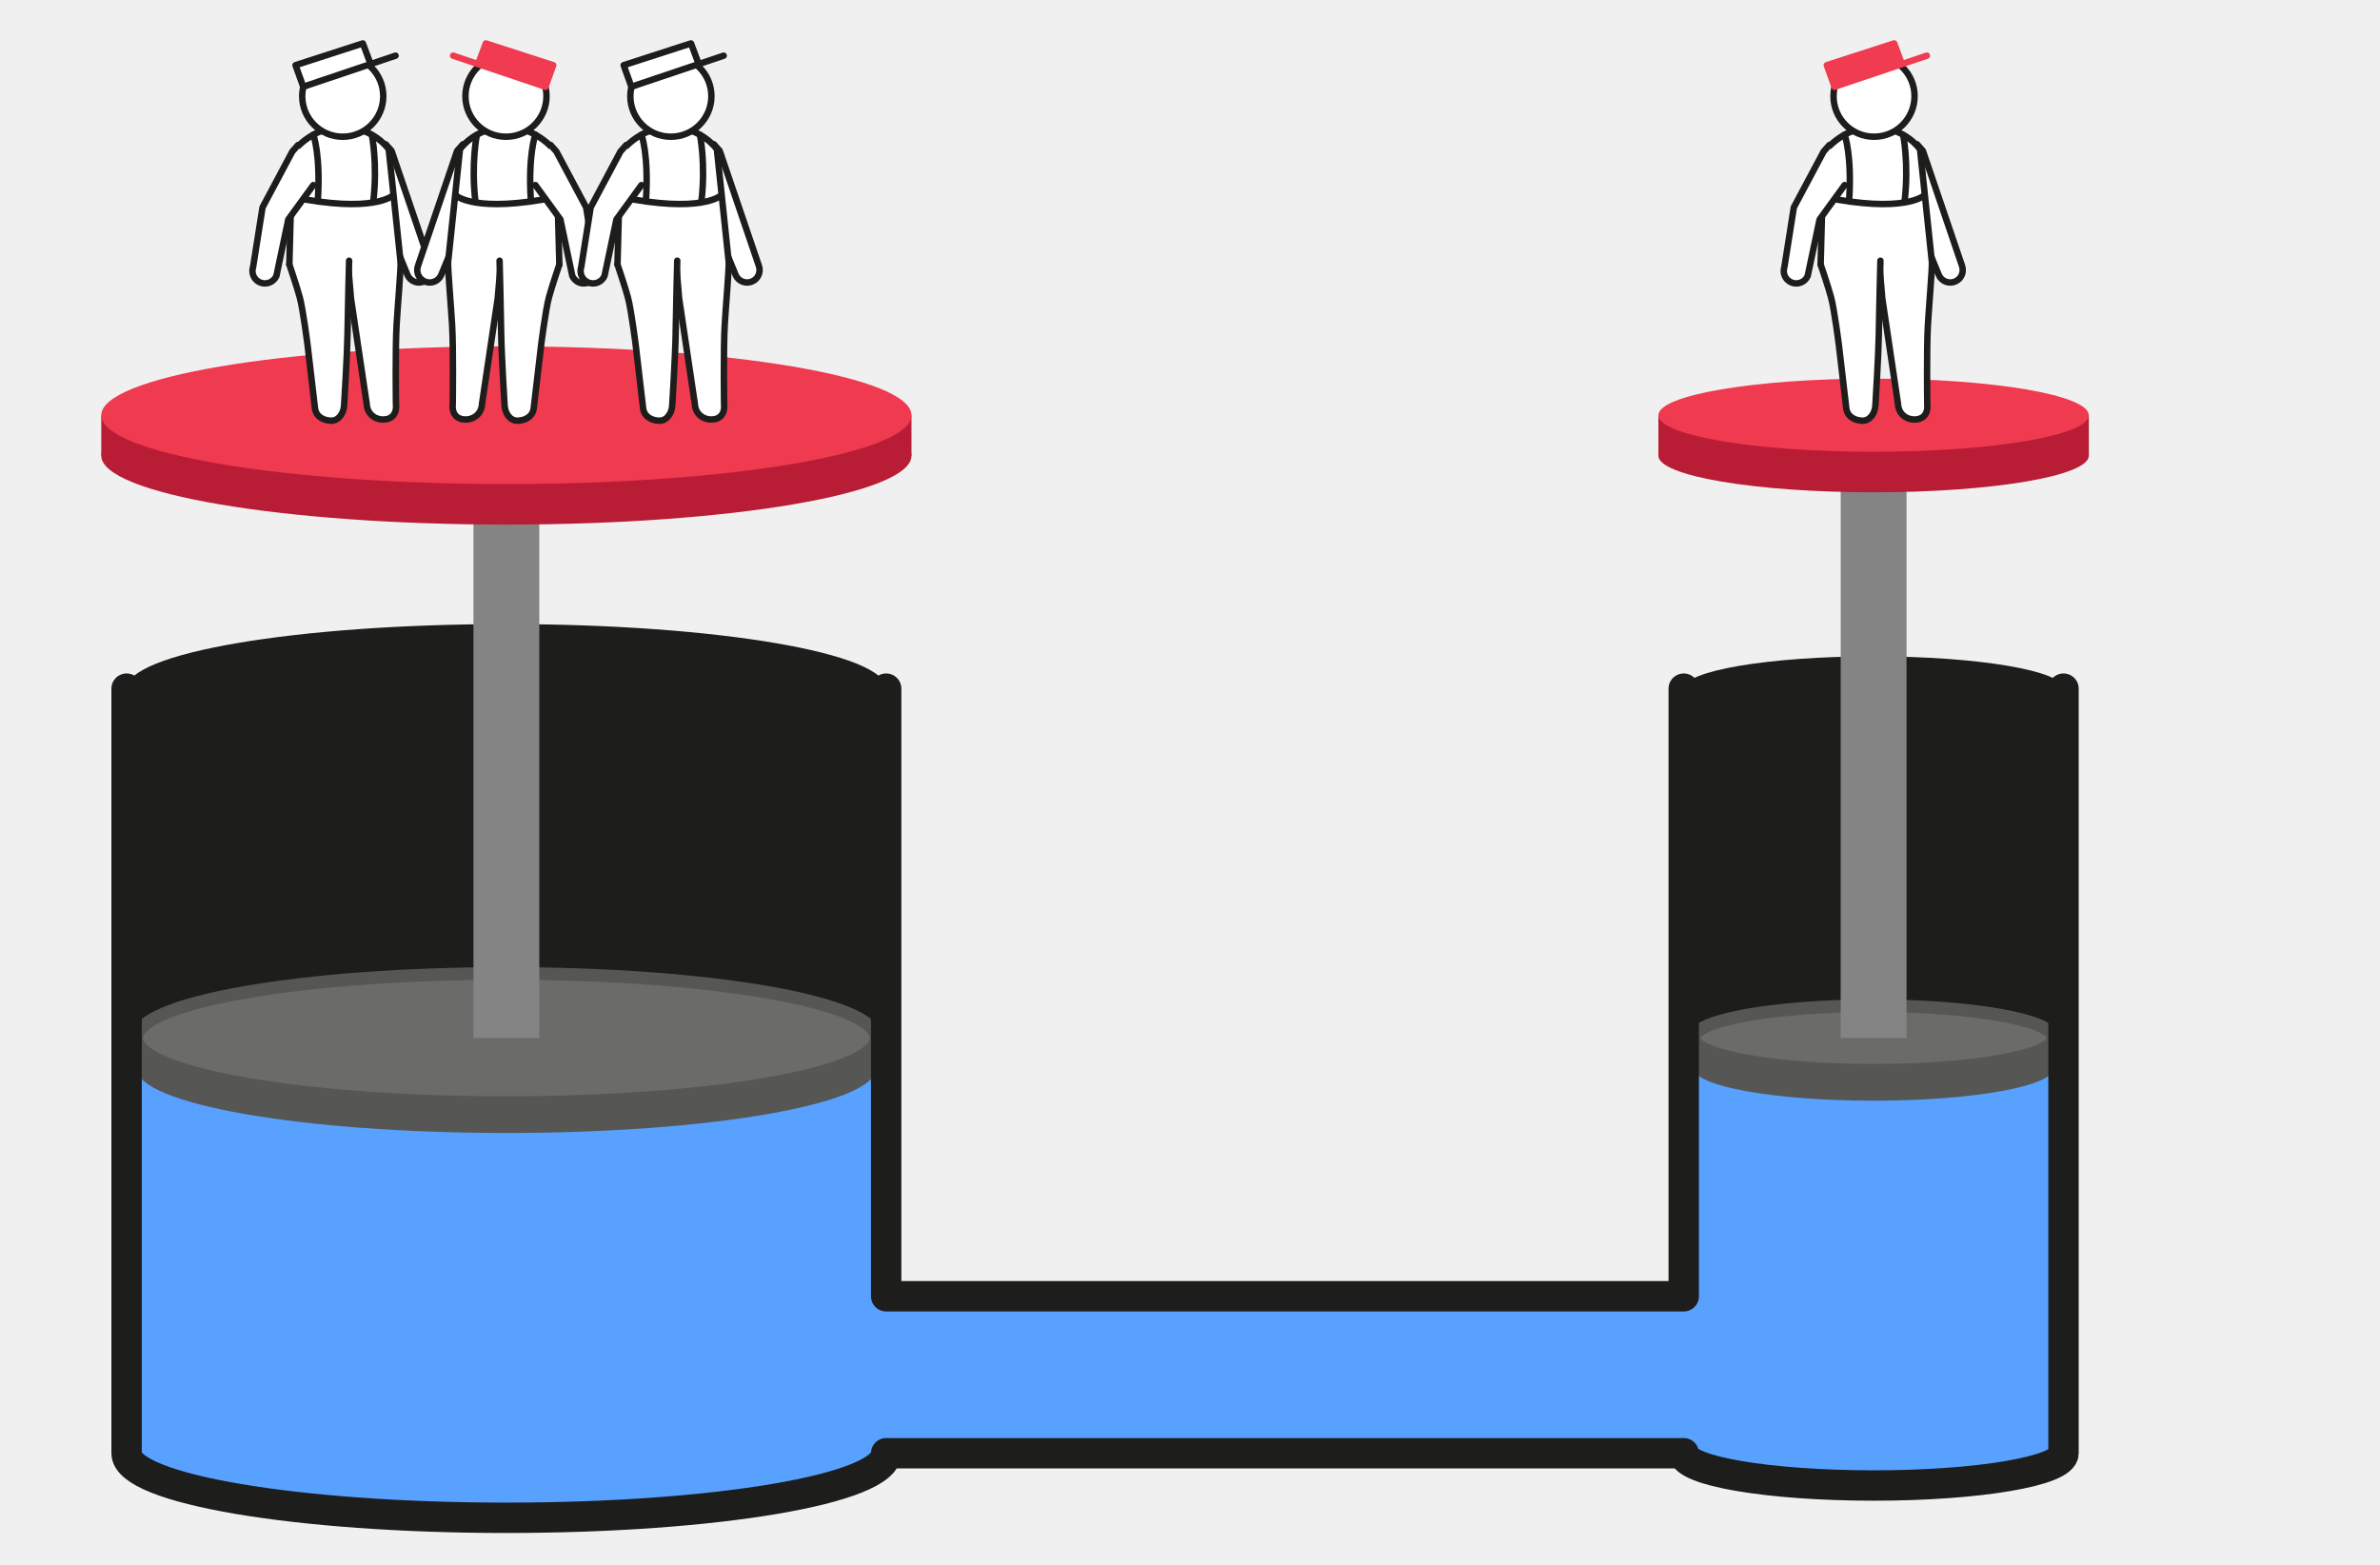
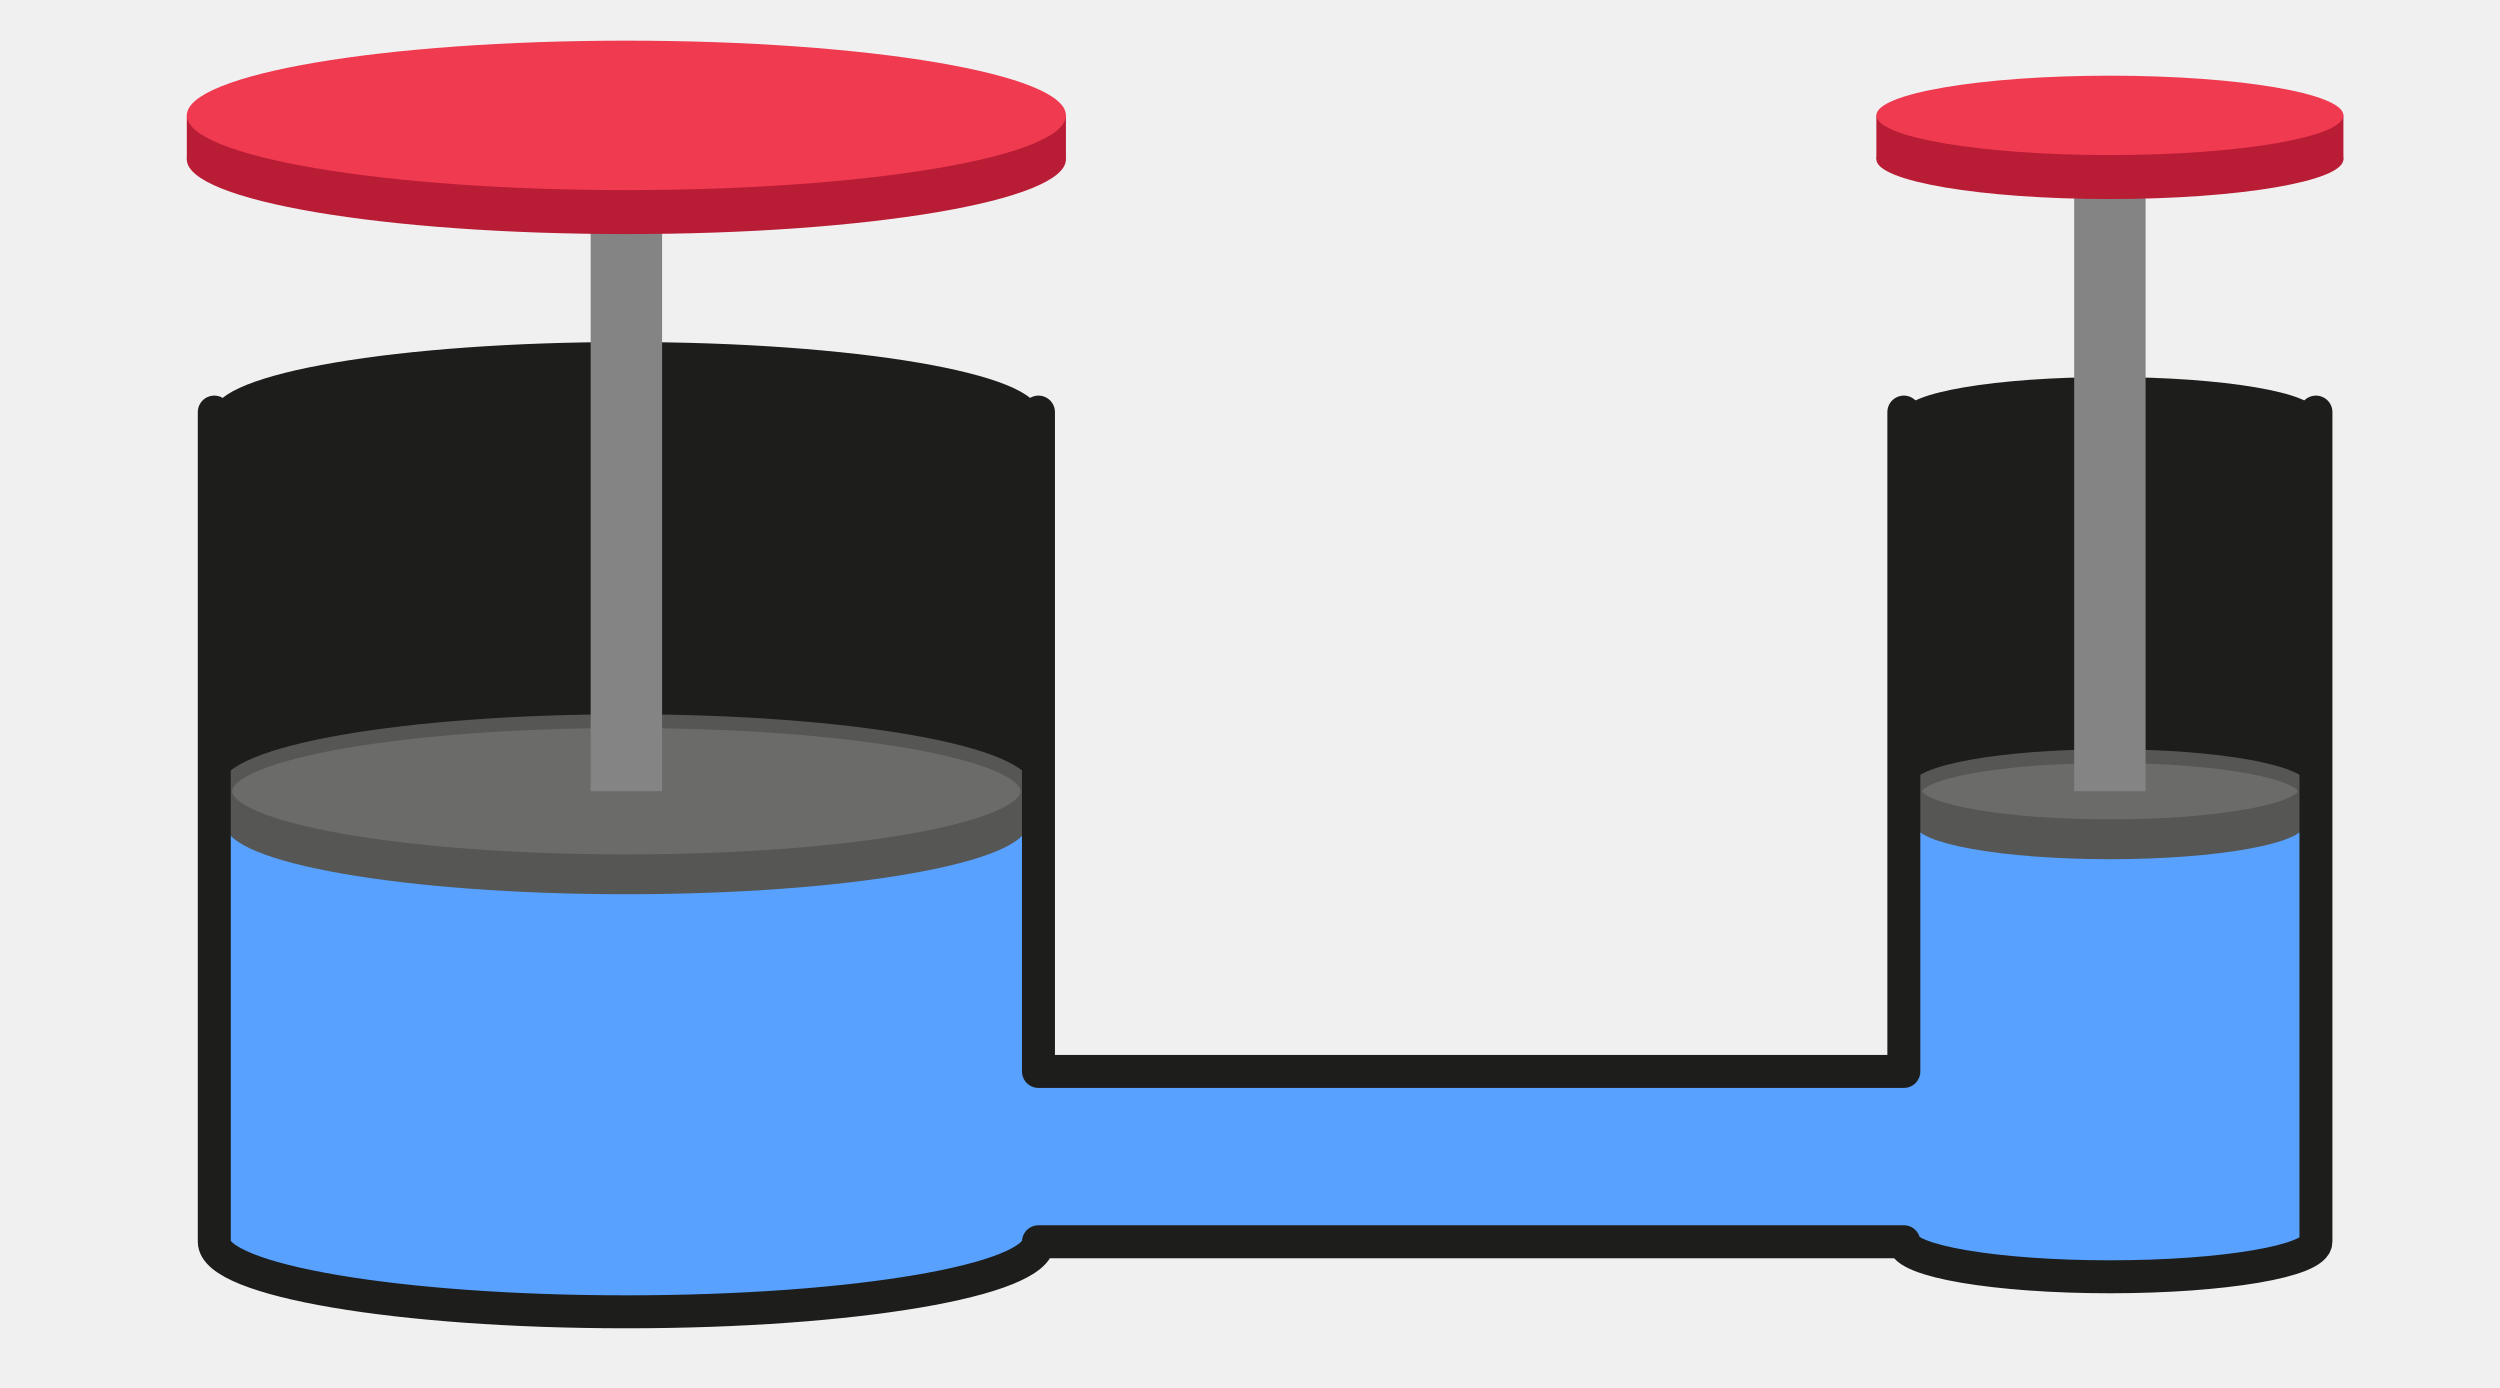
- <svg xmlns="http://www.w3.org/2000/svg" viewBox="130 178 940 618" preserveAspectRatio="xMidYMid meet">
+ <svg xmlns="http://www.w3.org/2000/svg" viewBox="102 300 910 505" preserveAspectRatio="xMidYMid meet">
  <g>
    <rect x="180" width="300" y="450" fill="#1D1D1B" height="138" />
    <ellipse cx="330" cy="450" rx="150" ry="25.5" fill="#1D1D1B" />
    <rect x="795" width="150" y="450" fill="#1D1D1B" height="138" />
    <ellipse cx="870" cy="450" rx="75" ry="12.75" fill="#1D1D1B" />
  </g>
  <path fill="#58A1FF" d="M180 588 H480 V690 H795 V588 H945 V752 A75 12.75 0 0 1 795 752 H480 A150 25.5 0 0 1 180 752 Z" />
  <g font-size="34" font-weight="600" fill="#fff" text-anchor="middle" />
  <g>
    <g>
      <rect x="184" width="292" height="12" fill="#565655" y="588" />
      <ellipse cx="330" rx="146" ry="25.5" fill="#565655" cy="600" />
      <ellipse cx="330" rx="146" ry="25.5" fill="#6b6b6a" stroke="#565655" stroke-width="5" cy="588" />
      <rect x="317" width="26" fill="#848484" y="346" height="242" />
    </g>
    <g>
      <rect x="799" width="142" height="12" fill="#565655" y="588" />
      <ellipse cx="870" rx="71" ry="12.75" fill="#565655" cy="600" />
      <ellipse cx="870" rx="71" ry="12.75" fill="#6b6b6a" stroke="#565655" stroke-width="5" cy="588" />
      <rect x="857" width="26" fill="#848484" y="346" height="242" />
    </g>
  </g>
  <path fill="none" stroke="#1D1D1B" stroke-width="12" stroke-linecap="round" stroke-linejoin="round" d="M180 450 V752 A150 25.5 0 0 0 480 752 H795 A75 12.75 0 0 0 945 752 V450 M480 450 V690 H795 V450" />
  <g>
    <g transform="translate(0 342)">
      <rect x="170" y="0" width="320" height="16" fill="#B91C35" />
      <ellipse cx="330" cy="16" rx="160" ry="27.2" fill="#B91C35" />
      <ellipse cx="330" cy="0" rx="160" ry="27.2" fill="#EF3A50" />
-       <g>
-         <g transform="translate(265.2 2.0)">
-           <g transform="scale(0.36 0.36) translate(-925 -753)" stroke="#1D1D1B" stroke-width="7.08" stroke-linecap="round" stroke-linejoin="round">
-             <path d="M956.012 494.939L974.861 540.845L996.502 593.558C999.497 600.556 1007.62 603.77 1014.59 600.719C1021.1 597.87 1024.35 590.518 1022.07 583.789L1003.27 528.534L979.062 457.412L972.677 450.194" fill="white" />
-             <path d="M930.197 515.726C899.793 515.726 875.107 540.412 875.107 570.816C875.107 601.22 899.793 625.906 930.197 625.906C960.601 625.906 985.287 601.22 985.287 570.816C985.287 540.412 960.601 515.726 930.197 515.726Z" fill="white" stroke="none" />
-             <path d="M988.991 580.012L975.923 455.698C975.923 455.698 959.576 431.416 924.757 431.416C889.933 431.416 870.132 459.412 870.132 459.412L866.893 582.111" fill="white" />
-             <path d="M980.16 506.504C980.16 506.504 959.053 526.407 868.958 507.852" fill="white" />
-             <path d="M957.407 439.965C957.407 439.965 963.846 471.454 958.996 512.811" fill="white" />
-             <path d="M893.182 439.717C893.182 439.717 901.504 461.801 898.081 512.563" fill="white" />
-             <path d="M931.921 589.006L934.501 619.306L951.799 735.369C952.075 744.448 959.084 751.665 968.754 752.129C978.428 752.589 985.005 746.781 983.844 735.315C983.844 735.315 983.009 674.783 984.556 648.218C985.632 629.759 989.033 589.597 988.991 580.012" fill="white" />
-             <path d="M866.893 582.111C866.893 582.111 874.95 605.696 878.277 618C882.008 631.787 886.917 670.805 886.917 670.805L894.86 738.554C895.504 749.283 904.977 753.453 913.068 753.453C921.103 753.453 926.756 745.035 927.004 735.953C927.004 735.953 930.381 680.797 930.668 659.506C931.007 634.286 932.466 577.917 932.466 577.917" fill="white" />
-             <path d="M880.995 397.435C880.995 421.99 900.903 441.901 925.457 441.901C950.016 441.901 969.923 421.99 969.923 397.435C969.923 372.881 950.016 352.97 925.457 352.97C900.903 352.97 880.995 372.881 880.995 397.435Z" fill="white" />
-             <path d="M893.187 494.939L865.726 532.669L852.696 594.56C849.702 601.558 841.582 604.772 834.608 601.721C828.099 598.871 824.849 591.52 827.125 584.791L837.465 519.437L870.136 458.159L876.522 450.941" fill="white" />
-             <path d="M983.402 352.973L888.072 385.046L882.189 387.181L873.655 363.43L947.542 339.523L955.761 361.501" fill="white" />
-           </g>
-         </g>
-         <g transform="translate(330.0 2.0)">
-           <g transform="scale(-0.36 0.36) translate(-925 -753)" stroke="#1D1D1B" stroke-width="7.08" stroke-linecap="round" stroke-linejoin="round">
-             <path d="M956.012 494.939L974.861 540.845L996.502 593.558C999.497 600.556 1007.62 603.77 1014.59 600.719C1021.1 597.87 1024.35 590.518 1022.07 583.789L1003.27 528.534L979.062 457.412L972.677 450.194" fill="white" />
-             <path d="M930.197 515.726C899.793 515.726 875.107 540.412 875.107 570.816C875.107 601.22 899.793 625.906 930.197 625.906C960.601 625.906 985.287 601.22 985.287 570.816C985.287 540.412 960.601 515.726 930.197 515.726Z" fill="white" stroke="none" />
-             <path d="M988.991 580.012L975.923 455.698C975.923 455.698 959.576 431.416 924.757 431.416C889.933 431.416 870.132 459.412 870.132 459.412L866.893 582.111" fill="white" />
-             <path d="M980.16 506.504C980.16 506.504 959.053 526.407 868.958 507.852" fill="white" />
-             <path d="M957.407 439.965C957.407 439.965 963.846 471.454 958.996 512.811" fill="white" />
-             <path d="M893.182 439.717C893.182 439.717 901.504 461.801 898.081 512.563" fill="white" />
-             <path d="M931.921 589.006L934.501 619.306L951.799 735.369C952.075 744.448 959.084 751.665 968.754 752.129C978.428 752.589 985.005 746.781 983.844 735.315C983.844 735.315 983.009 674.783 984.556 648.218C985.632 629.759 989.033 589.597 988.991 580.012" fill="white" />
-             <path d="M866.893 582.111C866.893 582.111 874.95 605.696 878.277 618C882.008 631.787 886.917 670.805 886.917 670.805L894.86 738.554C895.504 749.283 904.977 753.453 913.068 753.453C921.103 753.453 926.756 745.035 927.004 735.953C927.004 735.953 930.381 680.797 930.668 659.506C931.007 634.286 932.466 577.917 932.466 577.917" fill="white" />
-             <path d="M880.995 397.435C880.995 421.99 900.903 441.901 925.457 441.901C950.016 441.901 969.923 421.99 969.923 397.435C969.923 372.881 950.016 352.97 925.457 352.97C900.903 352.97 880.995 372.881 880.995 397.435Z" fill="white" />
-             <path d="M893.187 494.939L865.726 532.669L852.696 594.56C849.702 601.558 841.582 604.772 834.608 601.721C828.099 598.871 824.849 591.52 827.125 584.791L837.465 519.437L870.136 458.159L876.522 450.941" fill="white" />
-             <path d="M983.402 352.973L888.072 385.046L882.189 387.181L873.655 363.43L947.542 339.523L955.761 361.501" fill="#F03B50" stroke="#F03B50" />
-           </g>
-         </g>
-         <g transform="translate(394.8 2.0)">
-           <g transform="scale(0.36 0.36) translate(-925 -753)" stroke="#1D1D1B" stroke-width="7.08" stroke-linecap="round" stroke-linejoin="round">
-             <path d="M956.012 494.939L974.861 540.845L996.502 593.558C999.497 600.556 1007.62 603.77 1014.59 600.719C1021.1 597.87 1024.35 590.518 1022.07 583.789L1003.27 528.534L979.062 457.412L972.677 450.194" fill="white" />
-             <path d="M930.197 515.726C899.793 515.726 875.107 540.412 875.107 570.816C875.107 601.22 899.793 625.906 930.197 625.906C960.601 625.906 985.287 601.22 985.287 570.816C985.287 540.412 960.601 515.726 930.197 515.726Z" fill="white" stroke="none" />
-             <path d="M988.991 580.012L975.923 455.698C975.923 455.698 959.576 431.416 924.757 431.416C889.933 431.416 870.132 459.412 870.132 459.412L866.893 582.111" fill="white" />
-             <path d="M980.16 506.504C980.16 506.504 959.053 526.407 868.958 507.852" fill="white" />
-             <path d="M957.407 439.965C957.407 439.965 963.846 471.454 958.996 512.811" fill="white" />
-             <path d="M893.182 439.717C893.182 439.717 901.504 461.801 898.081 512.563" fill="white" />
-             <path d="M931.921 589.006L934.501 619.306L951.799 735.369C952.075 744.448 959.084 751.665 968.754 752.129C978.428 752.589 985.005 746.781 983.844 735.315C983.844 735.315 983.009 674.783 984.556 648.218C985.632 629.759 989.033 589.597 988.991 580.012" fill="white" />
-             <path d="M866.893 582.111C866.893 582.111 874.95 605.696 878.277 618C882.008 631.787 886.917 670.805 886.917 670.805L894.86 738.554C895.504 749.283 904.977 753.453 913.068 753.453C921.103 753.453 926.756 745.035 927.004 735.953C927.004 735.953 930.381 680.797 930.668 659.506C931.007 634.286 932.466 577.917 932.466 577.917" fill="white" />
-             <path d="M880.995 397.435C880.995 421.99 900.903 441.901 925.457 441.901C950.016 441.901 969.923 421.99 969.923 397.435C969.923 372.881 950.016 352.97 925.457 352.97C900.903 352.97 880.995 372.881 880.995 397.435Z" fill="white" />
-             <path d="M893.187 494.939L865.726 532.669L852.696 594.56C849.702 601.558 841.582 604.772 834.608 601.721C828.099 598.871 824.849 591.52 827.125 584.791L837.465 519.437L870.136 458.159L876.522 450.941" fill="white" />
-             <path d="M983.402 352.973L888.072 385.046L882.189 387.181L873.655 363.43L947.542 339.523L955.761 361.501" fill="white" />
-           </g>
-         </g>
-       </g>
+       <g />
    </g>
    <g transform="translate(0 342)">
      <rect x="785" y="0" width="170" height="16" fill="#B91C35" />
      <ellipse cx="870" cy="16" rx="85" ry="14.45" fill="#B91C35" />
      <ellipse cx="870" cy="0" rx="85" ry="14.45" fill="#EF3A50" />
-       <g>
-         <g transform="translate(870.0 2.0)">
-           <g transform="scale(0.36 0.36) translate(-925 -753)" stroke="#1D1D1B" stroke-width="7.08" stroke-linecap="round" stroke-linejoin="round">
-             <path d="M956.012 494.939L974.861 540.845L996.502 593.558C999.497 600.556 1007.62 603.77 1014.59 600.719C1021.1 597.87 1024.35 590.518 1022.07 583.789L1003.27 528.534L979.062 457.412L972.677 450.194" fill="white" />
-             <path d="M930.197 515.726C899.793 515.726 875.107 540.412 875.107 570.816C875.107 601.22 899.793 625.906 930.197 625.906C960.601 625.906 985.287 601.22 985.287 570.816C985.287 540.412 960.601 515.726 930.197 515.726Z" fill="white" stroke="none" />
-             <path d="M988.991 580.012L975.923 455.698C975.923 455.698 959.576 431.416 924.757 431.416C889.933 431.416 870.132 459.412 870.132 459.412L866.893 582.111" fill="white" />
-             <path d="M980.16 506.504C980.16 506.504 959.053 526.407 868.958 507.852" fill="white" />
-             <path d="M957.407 439.965C957.407 439.965 963.846 471.454 958.996 512.811" fill="white" />
-             <path d="M893.182 439.717C893.182 439.717 901.504 461.801 898.081 512.563" fill="white" />
-             <path d="M931.921 589.006L934.501 619.306L951.799 735.369C952.075 744.448 959.084 751.665 968.754 752.129C978.428 752.589 985.005 746.781 983.844 735.315C983.844 735.315 983.009 674.783 984.556 648.218C985.632 629.759 989.033 589.597 988.991 580.012" fill="white" />
-             <path d="M866.893 582.111C866.893 582.111 874.95 605.696 878.277 618C882.008 631.787 886.917 670.805 886.917 670.805L894.86 738.554C895.504 749.283 904.977 753.453 913.068 753.453C921.103 753.453 926.756 745.035 927.004 735.953C927.004 735.953 930.381 680.797 930.668 659.506C931.007 634.286 932.466 577.917 932.466 577.917" fill="white" />
-             <path d="M880.995 397.435C880.995 421.99 900.903 441.901 925.457 441.901C950.016 441.901 969.923 421.99 969.923 397.435C969.923 372.881 950.016 352.97 925.457 352.97C900.903 352.97 880.995 372.881 880.995 397.435Z" fill="white" />
-             <path d="M893.187 494.939L865.726 532.669L852.696 594.56C849.702 601.558 841.582 604.772 834.608 601.721C828.099 598.871 824.849 591.52 827.125 584.791L837.465 519.437L870.136 458.159L876.522 450.941" fill="white" />
-             <path d="M983.402 352.973L888.072 385.046L882.189 387.181L873.655 363.43L947.542 339.523L955.761 361.501" fill="#F03B50" stroke="#F03B50" />
-           </g>
-         </g>
-       </g>
+       <g />
    </g>
  </g>
</svg>
